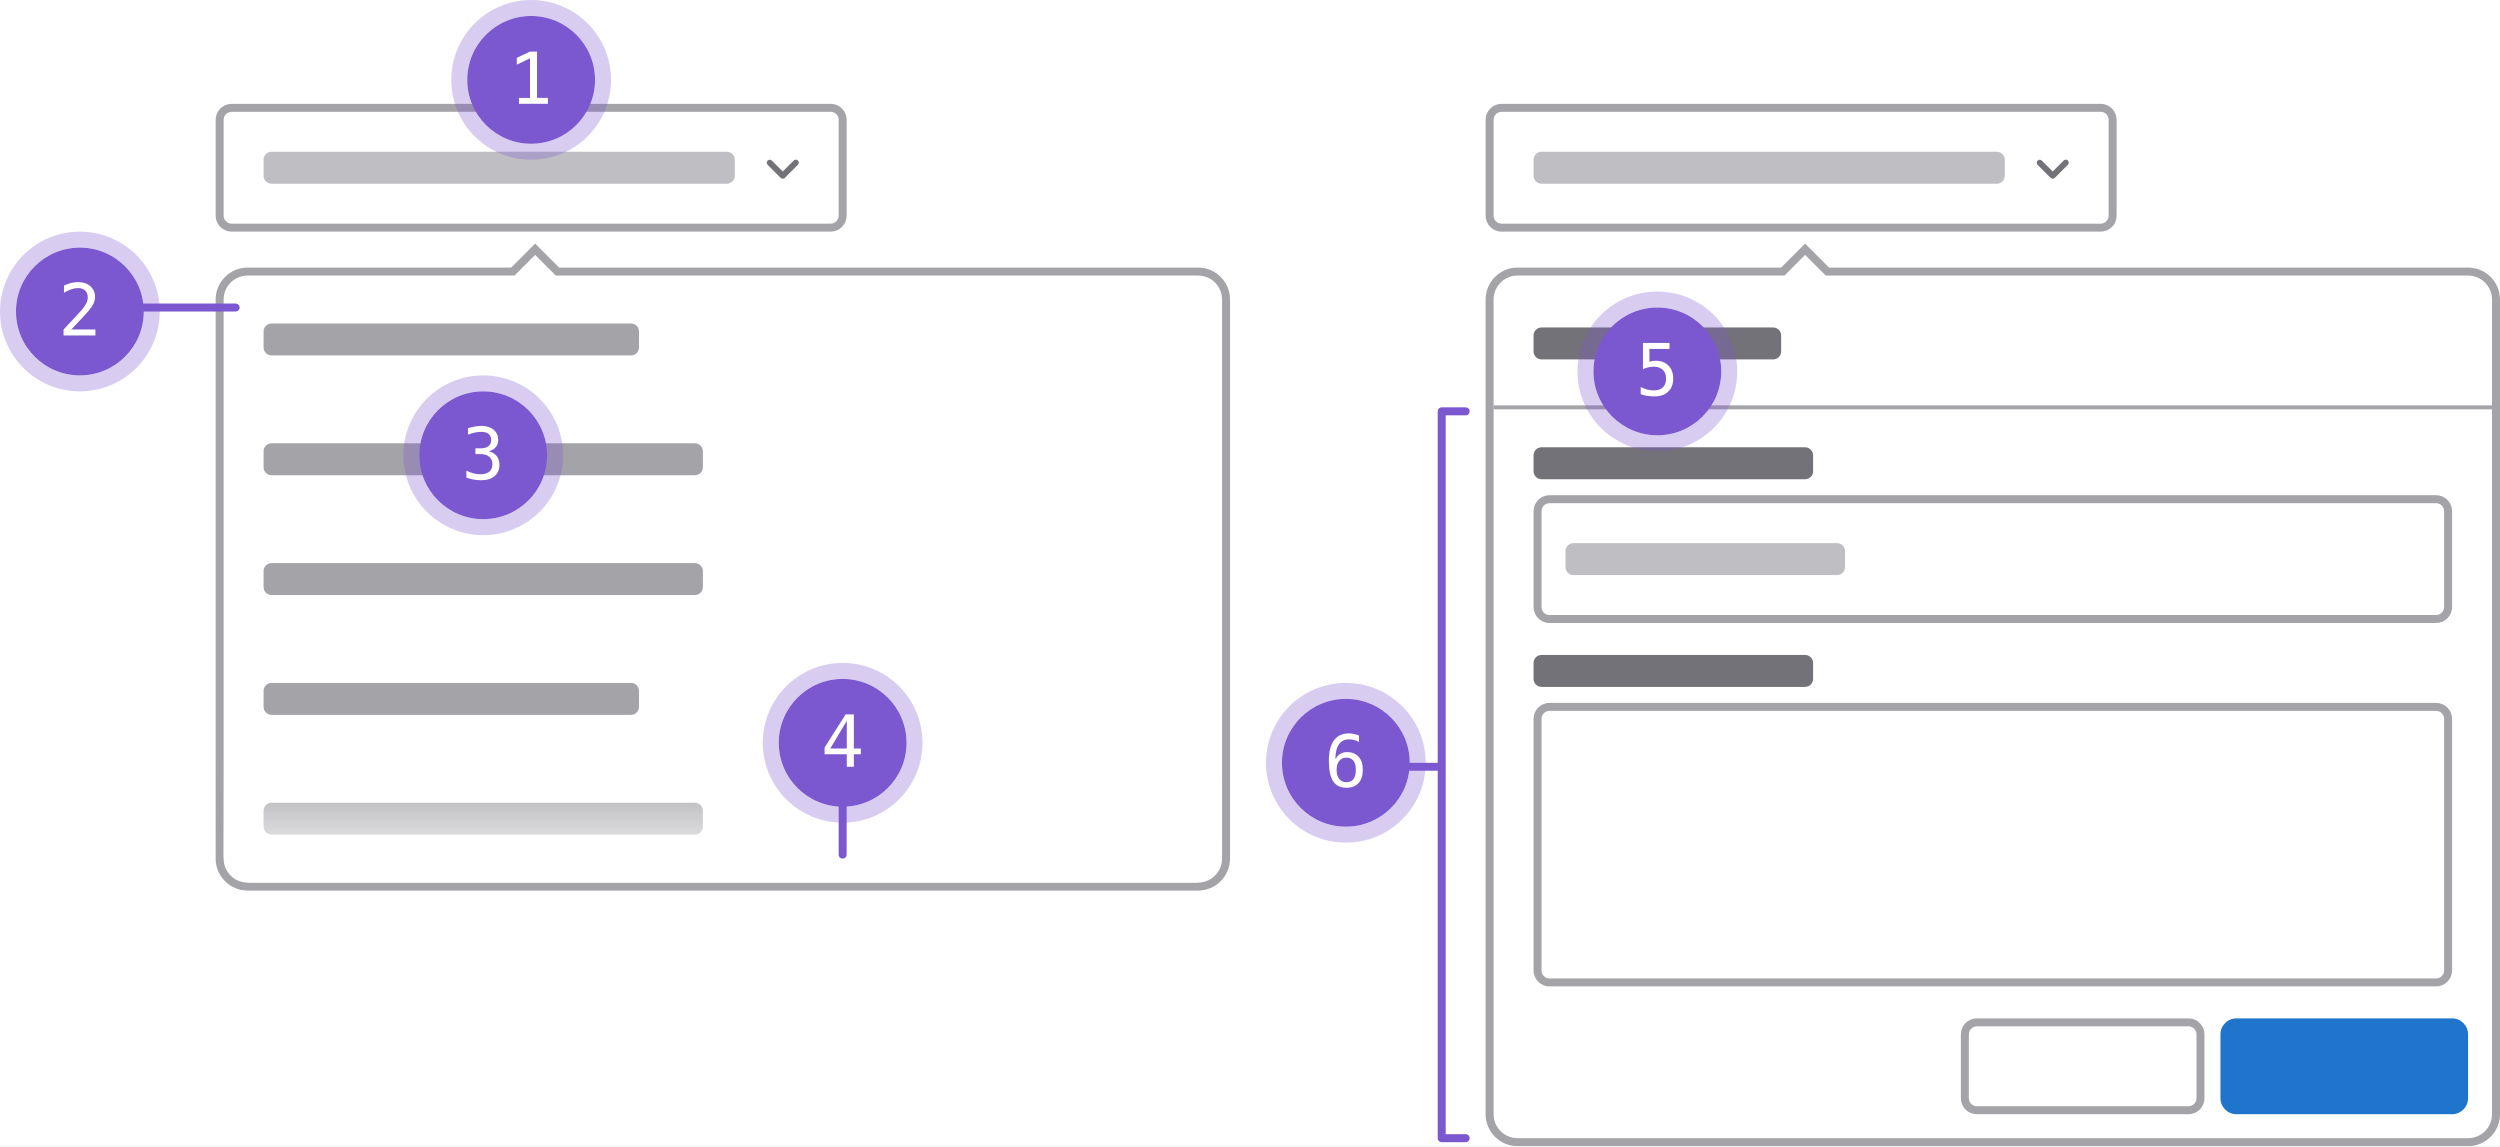
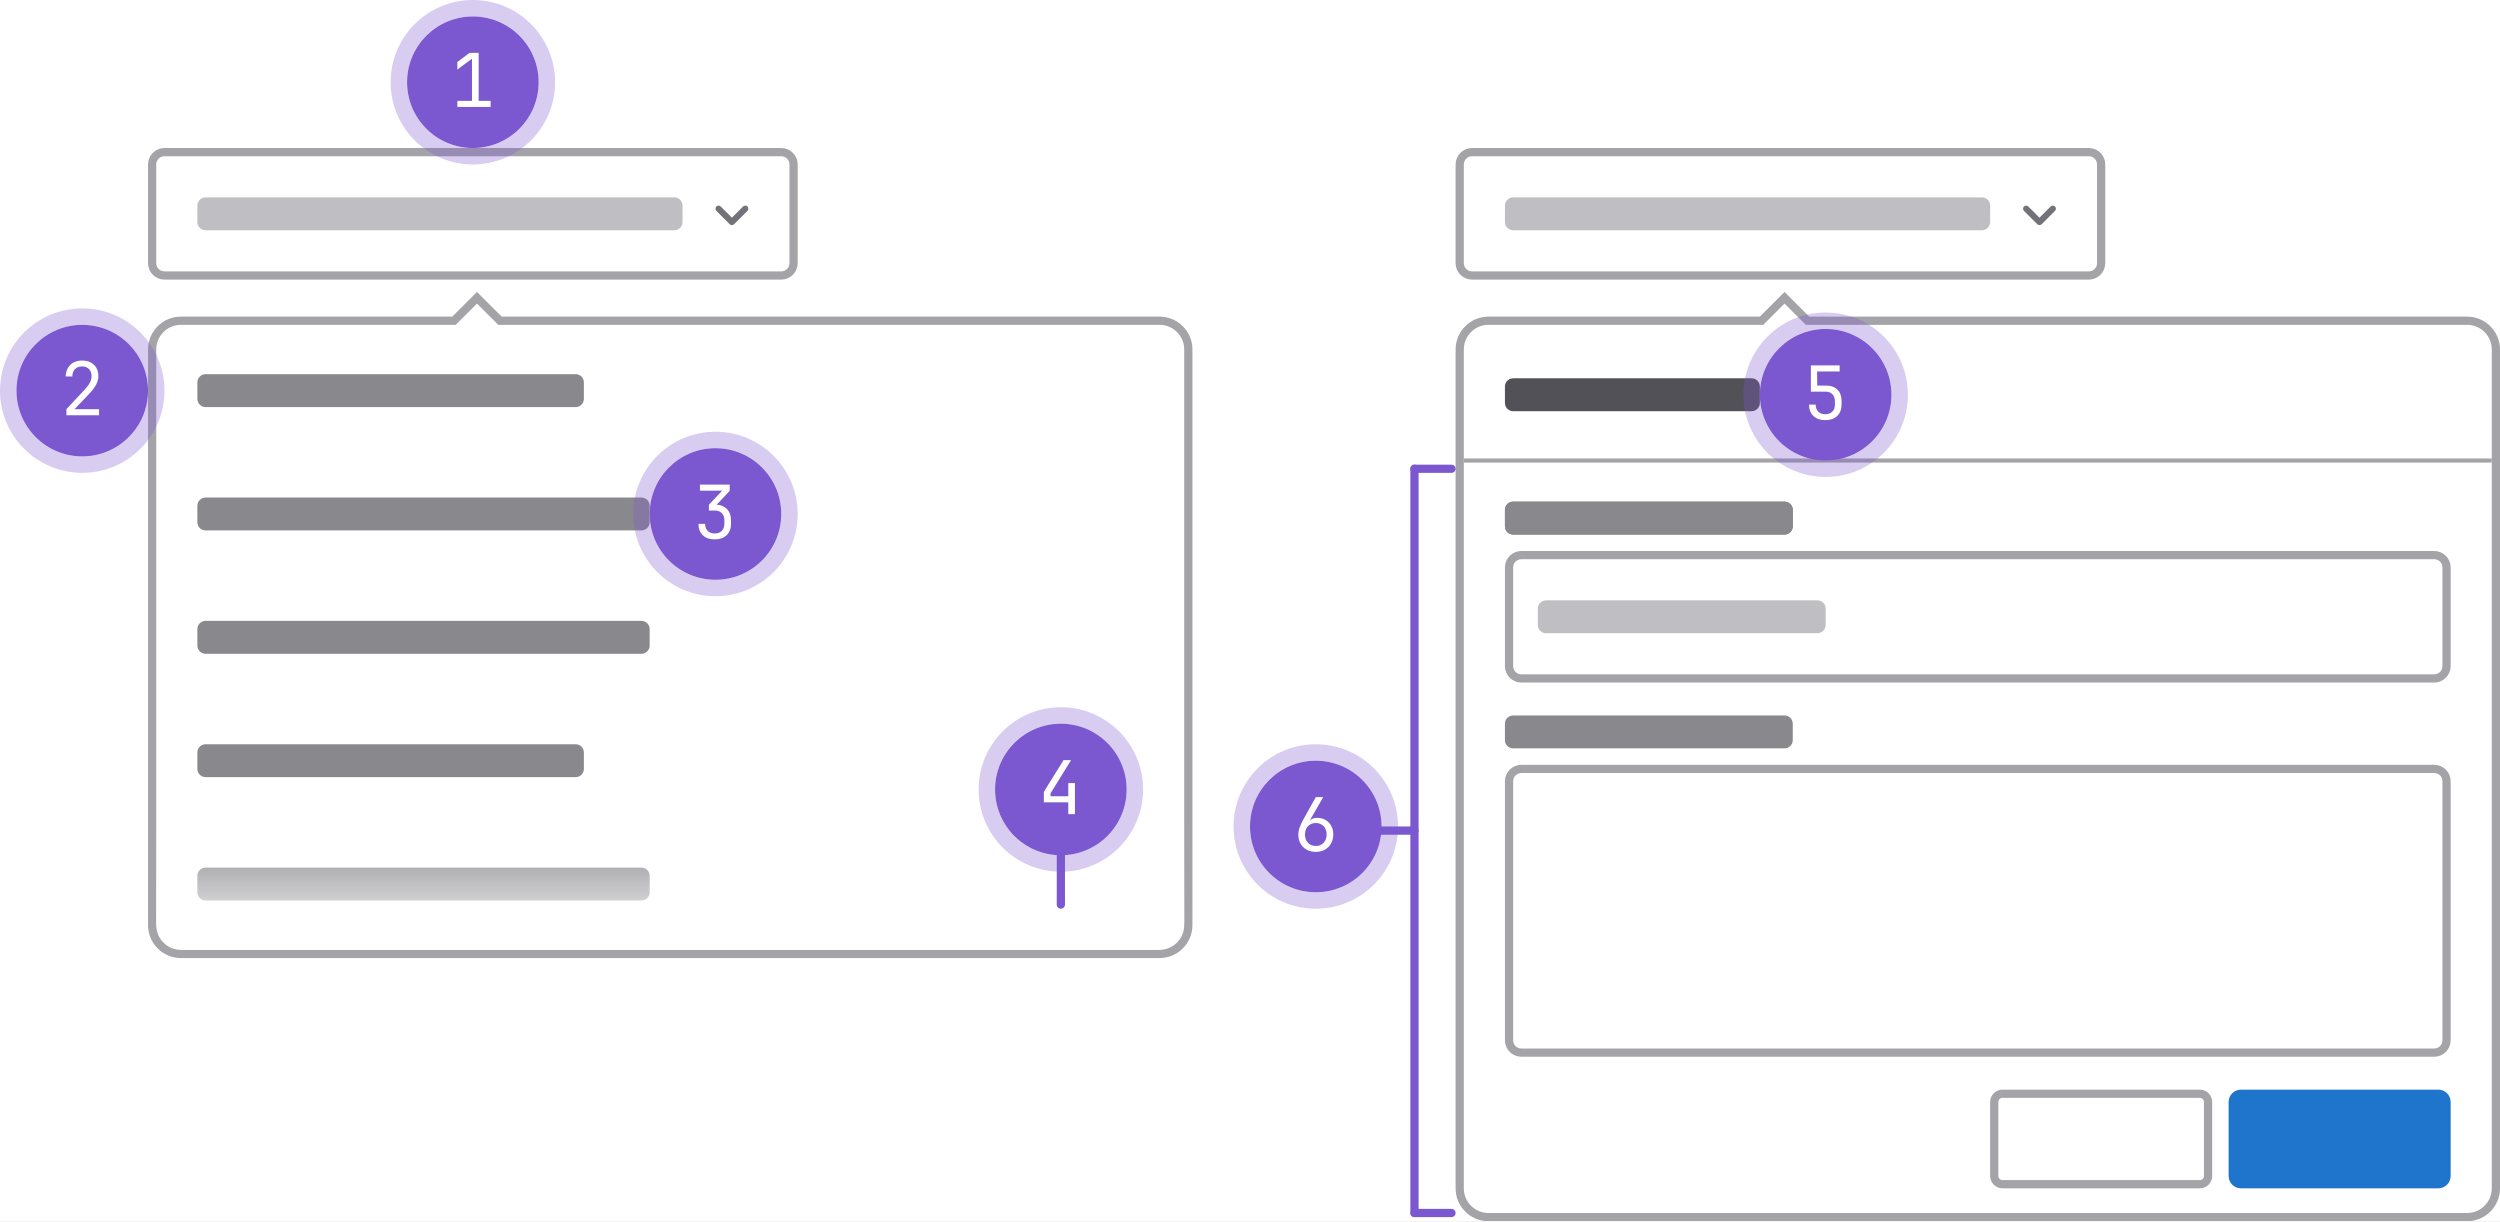
- <svg xmlns="http://www.w3.org/2000/svg" width="626" height="287" viewBox="0 0 626 287" fill="none">
-   <g clip-path="url(#dropdown-disclosure-structure__a)">
-     <path fill="#fff" d="M0 0h626v287H0z" />
-     <mask id="dropdown-disclosure-structure__b" fill="#fff">
-       <path fill-rule="evenodd" clip-rule="evenodd" d="m128 67 6-6 6 6h160a8 8 0 0 1 8 8v140a8 8 0 0 1-8 8H62a8 8 0 0 1-8-8V75a8 8 0 0 1 8-8h66Z" />
+ <svg xmlns="http://www.w3.org/2000/svg" width="608" height="297" viewBox="0 0 608 297" fill="none">
+   <g clip-path="url(#clip0_13835_23016)">
+     <rect width="608" height="297" fill="white" />
+     <mask id="path-1-inside-1_13835_23016" fill="white">
+       <path fill-rule="evenodd" clip-rule="evenodd" d="M428 77L434 71L440 77H600C604.418 77 608 80.582 608 85V289C608 293.418 604.418 297 600 297H362C357.582 297 354 293.418 354 289V85C354 80.582 357.582 77 362 77H428Z" />
    </mask>
-     <path fill-rule="evenodd" clip-rule="evenodd" d="m128 67 6-6 6 6h160a8 8 0 0 1 8 8v140a8 8 0 0 1-8 8H62a8 8 0 0 1-8-8V75a8 8 0 0 1 8-8h66Z" fill="#fff" />
-     <path d="m134 61 1.414-1.414L134 58.172l-1.414 1.414L134 61Zm-6 6v2h.828l.586-.586L128 67Zm12 0-1.414 1.414.586.586H140v-2Zm-7.414-7.414-6 6 2.828 2.828 6-6-2.828-2.828Zm8.828 6-6-6-2.828 2.828 6 6 2.828-2.828ZM140 69h160v-4H140v4Zm160 0a6 6 0 0 1 6 6h4c0-5.523-4.477-10-10-10v4Zm6 6v140h4V75h-4Zm0 140a6 6 0 0 1-6 6v4c5.523 0 10-4.477 10-10h-4Zm-6 6H62v4h238v-4Zm-238 0a6 6 0 0 1-6-6h-4c0 5.523 4.477 10 10 10v-4Zm-6-6V75h-4v140h4Zm0-140a6 6 0 0 1 6-6v-4c-5.523 0-10 4.477-10 10h4Zm6-6h66v-4H62v4Z" fill="#A4A3A8" mask="url(#dropdown-disclosure-structure__b)" />
-     <rect x="58" y="71" width="246" height="28" rx="3" fill="#fff" />
-     <rect x="66" y="81" width="94" height="8" rx="2" fill="#A4A3A8" />
-     <rect x="58" y="101" width="246" height="28" rx="3" fill="#fff" />
-     <rect x="66" y="111" width="110" height="8" rx="2" fill="#A4A3A8" />
-     <rect x="58" y="131" width="246" height="28" rx="3" fill="#fff" />
-     <rect x="66" y="141" width="110" height="8" rx="2" fill="#A4A3A8" />
-     <rect x="66" y="171" width="94" height="8" rx="2" fill="#A4A3A8" />
-     <rect x="58" y="191" width="246" height="28" rx="3" fill="#fff" />
-     <rect x="66" y="201" width="110" height="8" rx="2" fill="#A4A3A8" />
-     <path d="M56 191h250v23a7 7 0 0 1-7 7H63a7 7 0 0 1-7-7v-23Z" fill="url(#dropdown-disclosure-structure__c)" />
-     <mask id="dropdown-disclosure-structure__d" fill="#fff">
-       <path fill-rule="evenodd" clip-rule="evenodd" d="m446 67 6-6 6 6h160a8 8 0 0 1 8 8v204a8 8 0 0 1-8 8H380a8 8 0 0 1-8-8V75a8 8 0 0 1 8-8h66Z" />
+     <path fill-rule="evenodd" clip-rule="evenodd" d="M428 77L434 71L440 77H600C604.418 77 608 80.582 608 85V289C608 293.418 604.418 297 600 297H362C357.582 297 354 293.418 354 289V85C354 80.582 357.582 77 362 77H428Z" fill="white" />
+     <path d="M434 71L435.414 69.586L434 68.172L432.586 69.586L434 71ZM428 77V79H428.828L429.414 78.414L428 77ZM440 77L438.586 78.414L439.172 79H440V77ZM432.586 69.586L426.586 75.586L429.414 78.414L435.414 72.414L432.586 69.586ZM441.414 75.586L435.414 69.586L432.586 72.414L438.586 78.414L441.414 75.586ZM440 79H600V75H440V79ZM600 79C603.314 79 606 81.686 606 85H610C610 79.477 605.523 75 600 75V79ZM606 85V289H610V85H606ZM606 289C606 292.314 603.314 295 600 295V299C605.523 299 610 294.523 610 289H606ZM600 295H362V299H600V295ZM362 295C358.686 295 356 292.314 356 289H352C352 294.523 356.477 299 362 299V295ZM356 289V85H352V289H356ZM356 85C356 81.686 358.686 79 362 79V75C356.477 75 352 79.477 352 85H356ZM362 79H428V75H362V79Z" fill="#A4A3A8" mask="url(#path-1-inside-1_13835_23016)" />
+     <rect x="485" y="266" width="52" height="22" rx="2" fill="white" />
+     <rect x="485" y="266" width="52" height="22" rx="2" stroke="#A4A3A8" stroke-width="2" />
+     <rect x="542" y="265" width="54" height="24" rx="3" fill="#1F75CB" />
+     <path d="M356 112H606" stroke="#A4A3A8" />
+     <rect x="367" y="187" width="228" height="69" rx="3" fill="white" />
+     <rect x="367" y="187" width="228" height="69" rx="3" stroke="#A4A3A8" stroke-width="2" />
+     <rect x="366" y="122" width="70" height="8" rx="2" fill="#737278" />
+     <rect x="366" y="174" width="70" height="8" rx="2" fill="#89888D" />
+     <rect x="367" y="135" width="228" height="30" rx="3" fill="white" />
+     <rect x="374" y="146" width="70" height="8" rx="2" fill="#BFBFC3" />
+     <rect x="367" y="135" width="228" height="30" rx="3" stroke="#A4A3A8" stroke-width="2" />
+     <rect x="366" y="122" width="70" height="8" rx="2" fill="#89888D" />
+     <rect x="366" y="92" width="62" height="8" rx="2" fill="#535158" />
+     <rect x="355" y="37" width="156" height="30" rx="3" fill="white" />
+     <rect x="366" y="48" width="118" height="8" rx="2" fill="#BFBFC3" />
+     <path fill-rule="evenodd" clip-rule="evenodd" d="M492.22 50.22C492.513 49.927 492.987 49.927 493.28 50.22L496 52.939L498.72 50.22C499.013 49.927 499.487 49.927 499.78 50.22C500.073 50.513 500.073 50.987 499.78 51.28L496.53 54.53C496.237 54.823 495.763 54.823 495.47 54.53L492.22 51.28C491.927 50.987 491.927 50.513 492.22 50.22Z" fill="#737278" />
+     <rect x="355" y="37" width="156" height="30" rx="3" stroke="#A4A3A8" stroke-width="2" />
+     <mask id="path-16-inside-2_13835_23016" fill="white">
+       <path fill-rule="evenodd" clip-rule="evenodd" d="M110 77L116 71L122 77H282C286.418 77 290 80.582 290 85V225C290 229.418 286.418 233 282 233H44C39.582 233 36 229.418 36 225V85C36 80.582 39.582 77 44 77H110Z" />
    </mask>
-     <path fill-rule="evenodd" clip-rule="evenodd" d="m446 67 6-6 6 6h160a8 8 0 0 1 8 8v204a8 8 0 0 1-8 8H380a8 8 0 0 1-8-8V75a8 8 0 0 1 8-8h66Z" fill="#fff" />
-     <path d="m452 61 1.414-1.414L452 58.172l-1.414 1.414L452 61Zm-6 6v2h.828l.586-.586L446 67Zm12 0-1.414 1.414.586.586H458v-2Zm-7.414-7.414-6 6 2.828 2.828 6-6-2.828-2.828Zm8.828 6-6-6-2.828 2.828 6 6 2.828-2.828ZM458 69h160v-4H458v4Zm160 0a6 6 0 0 1 6 6h4c0-5.523-4.477-10-10-10v4Zm6 6v204h4V75h-4Zm0 204a6 6 0 0 1-6 6v4c5.523 0 10-4.477 10-10h-4Zm-6 6H380v4h238v-4Zm-238 0a6 6 0 0 1-6-6h-4c0 5.523 4.477 10 10 10v-4Zm-6-6V75h-4v204h4Zm0-204a6 6 0 0 1 6-6v-4c-5.523 0-10 4.477-10 10h4Zm6-6h66v-4h-66v4Z" fill="#A4A3A8" mask="url(#dropdown-disclosure-structure__d)" />
-     <rect x="492" y="256" width="59" height="22" rx="3" fill="#fff" stroke="#A4A3A8" stroke-width="2" />
-     <rect x="556" y="255" width="62" height="24" rx="4" fill="#1F75CB" />
-     <path d="M374 102h250" stroke="#A4A3A8" />
-     <rect x="384" y="82" width="62" height="8" rx="2" fill="#737278" />
-     <rect x="385" y="125" width="228" height="30" rx="3" fill="#fff" />
-     <rect x="392" y="136" width="70" height="8" rx="2" fill="#BFBFC3" />
-     <rect x="385" y="125" width="228" height="30" rx="3" stroke="#A4A3A8" stroke-width="2" />
-     <rect x="385" y="177" width="228" height="69" rx="3" fill="#fff" />
-     <rect x="385" y="177" width="228" height="69" rx="3" stroke="#A4A3A8" stroke-width="2" />
-     <rect x="384" y="112" width="70" height="8" rx="2" fill="#737278" />
-     <rect x="384" y="164" width="70" height="8" rx="2" fill="#737278" />
-     <rect x="55" y="27" width="156" height="30" rx="3" fill="#fff" />
-     <rect x="66" y="38" width="118" height="8" rx="2" fill="#BFBFC3" />
-     <path fill-rule="evenodd" clip-rule="evenodd" d="M192.22 40.22a.75.75 0 0 1 1.06 0l2.72 2.72 2.72-2.72a.75.75 0 1 1 1.06 1.06l-3.25 3.25a.75.75 0 0 1-1.06 0l-3.25-3.25a.75.75 0 0 1 0-1.06Z" fill="#737278" />
-     <rect x="55" y="27" width="156" height="30" rx="3" stroke="#A4A3A8" stroke-width="2" />
-     <rect x="373" y="27" width="156" height="30" rx="3" fill="#fff" />
-     <rect x="384" y="38" width="118" height="8" rx="2" fill="#BFBFC3" />
-     <path fill-rule="evenodd" clip-rule="evenodd" d="M510.22 40.22a.75.75 0 0 1 1.06 0l2.72 2.72 2.72-2.72a.75.75 0 1 1 1.06 1.06l-3.25 3.25a.75.75 0 0 1-1.06 0l-3.25-3.25a.75.75 0 0 1 0-1.06Z" fill="#737278" />
-     <rect x="373" y="27" width="156" height="30" rx="3" stroke="#A4A3A8" stroke-width="2" />
-     <path stroke="#7B58CF" stroke-width="2" stroke-linecap="round" d="M351 192h9" />
-     <path d="M367 103h-6v182h6" stroke="#7B58CF" stroke-width="2" stroke-linecap="round" stroke-linejoin="round" />
-     <circle cx="337" cy="191" r="16" fill="#7B58CF" />
-     <circle cx="337" cy="191" r="18" stroke="#7B58CF" stroke-opacity=".3" stroke-width="4" />
-     <path d="M340.287 184.168v1.635a4.708 4.708 0 0 0-1.178-.492 4.739 4.739 0 0 0-1.3-.176c-1.125 0-1.978.425-2.558 1.274-.58.844-.87 2.089-.87 3.736.281-.586.671-1.035 1.169-1.345.498-.317 1.069-.475 1.714-.475 1.265 0 2.244.39 2.935 1.169.697.774 1.046 1.872 1.046 3.296 0 1.418-.357 2.517-1.072 3.296-.715.779-1.72 1.169-3.015 1.169-1.523 0-2.639-.545-3.348-1.635-.709-1.096-1.064-2.818-1.064-5.168 0-2.215.425-3.902 1.275-5.062.855-1.166 2.091-1.749 3.708-1.749.434 0 .868.047 1.301.14.434.088.853.217 1.257.387Zm-3.164 5.546c-.756 0-1.351.272-1.784.817-.434.545-.651 1.298-.651 2.259 0 .961.217 1.714.651 2.259.433.545 1.028.817 1.784.817.785 0 1.377-.258 1.775-.773.399-.522.598-1.289.598-2.303 0-1.019-.199-1.787-.598-2.303-.398-.515-.99-.773-1.775-.773Z" fill="#fff" />
-     <circle cx="415" cy="93" r="16" fill="#7B58CF" />
-     <circle cx="415" cy="93" r="18" stroke="#7B58CF" stroke-opacity=".3" stroke-width="4" />
-     <path d="M411.396 85.878h6.645v1.494h-5.027v3.226a4 4 0 0 1 .756-.203 4.3 4.3 0 0 1 .773-.07c1.359 0 2.437.402 3.234 1.204.797.803 1.196 1.89 1.196 3.261 0 1.383-.419 2.473-1.257 3.27-.832.796-1.972 1.195-3.419 1.195-.697 0-1.336-.047-1.916-.14a7.083 7.083 0 0 1-1.547-.423v-1.801a7.457 7.457 0 0 0 1.626.659 6.66 6.66 0 0 0 1.67.21c.978 0 1.731-.257 2.259-.773.533-.515.799-1.248.799-2.197 0-.938-.275-1.667-.826-2.188-.545-.522-1.306-.783-2.285-.783-.474 0-.937.056-1.389.167a5.386 5.386 0 0 0-1.292.484v-6.592Z" fill="#fff" />
-     <path d="M211 214v-14" stroke="#7B58CF" stroke-width="2" stroke-linecap="round" stroke-linejoin="round" />
-     <circle cx="211" cy="186" r="16" fill="#7B58CF" />
-     <circle cx="211" cy="186" r="18" stroke="#7B58CF" stroke-opacity=".3" stroke-width="4" />
-     <path d="m212.037 180.495-4.14 6.935h4.14v-6.935Zm-.29-1.617h2.057v8.552h1.749v1.441h-1.749V192h-1.767v-3.129h-5.563v-1.679l5.273-8.314Z" fill="#fff" />
-     <circle cx="121" cy="114" r="16" fill="#7B58CF" />
-     <circle cx="121" cy="114" r="18" stroke="#7B58CF" stroke-opacity=".3" stroke-width="4" />
-     <path d="M122.397 112.978c.862.228 1.521.635 1.978 1.221.457.58.686 1.307.686 2.18 0 1.207-.408 2.156-1.222 2.848-.809.685-1.931 1.028-3.366 1.028-.604 0-1.219-.056-1.846-.167a11.856 11.856 0 0 1-1.846-.484v-1.766a8.57 8.57 0 0 0 1.767.694c.58.153 1.157.229 1.731.229.973 0 1.72-.22 2.242-.659.521-.44.782-1.073.782-1.899 0-.762-.261-1.365-.782-1.81-.522-.452-1.228-.677-2.119-.677h-1.353v-1.459h1.353c.815 0 1.451-.179 1.908-.536.457-.358.685-.856.685-1.494 0-.674-.214-1.19-.641-1.547-.422-.364-1.026-.545-1.811-.545-.522 0-1.061.058-1.617.176-.557.117-1.14.293-1.749.527v-1.635a22.17 22.17 0 0 1 1.889-.422 9.096 9.096 0 0 1 1.477-.14c1.277 0 2.297.322 3.059.966.767.639 1.151 1.489 1.151 2.549 0 .721-.202 1.322-.607 1.802-.398.48-.981.82-1.749 1.02Z" fill="#fff" />
-     <path stroke="#7B58CF" stroke-width="2" stroke-linecap="round" d="M34 77h25" />
-     <circle cx="20" cy="78" r="16" fill="#7B58CF" />
-     <circle cx="20" cy="78" r="18" stroke="#7B58CF" stroke-opacity=".3" stroke-width="4" />
-     <path d="M17.855 82.506h6.03V84h-7.972v-1.494a363.318 363.318 0 0 0 2.874-3.059 73.424 73.424 0 0 0 1.696-1.872c.586-.715.982-1.292 1.187-1.731.205-.446.307-.9.307-1.363 0-.732-.216-1.306-.65-1.722-.428-.416-1.017-.624-1.767-.624-.533 0-1.092.096-1.678.29a9.421 9.421 0 0 0-1.863.879V71.51a9.622 9.622 0 0 1 1.775-.65 7.12 7.12 0 0 1 1.731-.22c1.284 0 2.315.342 3.094 1.028.785.68 1.178 1.573 1.178 2.68 0 .563-.132 1.126-.396 1.688-.257.563-.68 1.184-1.265 1.863-.328.381-.806.909-1.433 1.582-.621.674-1.57 1.682-2.848 3.024Z" fill="#fff" />
-     <circle cx="133" cy="20" r="16" fill="#7B58CF" />
-     <circle cx="133" cy="20" r="18" stroke="#7B58CF" stroke-opacity=".3" stroke-width="4" />
-     <path d="M129.95 24.515h2.76V14.6l-3.305 1.59v-1.705l3.287-1.564h1.776v11.593h2.724V26h-7.242v-1.485Z" fill="#fff" />
+     <path fill-rule="evenodd" clip-rule="evenodd" d="M110 77L116 71L122 77H282C286.418 77 290 80.582 290 85V225C290 229.418 286.418 233 282 233H44C39.582 233 36 229.418 36 225V85C36 80.582 39.582 77 44 77H110Z" fill="white" />
+     <path d="M116 71L117.414 69.586L116 68.172L114.586 69.586L116 71ZM110 77V79H110.828L111.414 78.414L110 77ZM122 77L120.586 78.414L121.172 79H122V77ZM114.586 69.586L108.586 75.586L111.414 78.414L117.414 72.414L114.586 69.586ZM123.414 75.586L117.414 69.586L114.586 72.414L120.586 78.414L123.414 75.586ZM122 79H282V75H122V79ZM282 79C285.314 79 288 81.686 288 85H292C292 79.477 287.523 75 282 75V79ZM288 85V225H292V85H288ZM288 225C288 228.314 285.314 231 282 231V235C287.523 235 292 230.523 292 225H288ZM282 231H44V235H282V231ZM44 231C40.686 231 38 228.314 38 225H34C34 230.523 38.477 235 44 235V231ZM38 225V85H34V225H38ZM38 85C38 81.686 40.686 79 44 79V75C38.477 75 34 79.477 34 85H38ZM44 79H110V75H44V79Z" fill="#A4A3A8" mask="url(#path-16-inside-2_13835_23016)" />
+     <rect x="40" y="81" width="246" height="28" rx="3" fill="white" />
+     <rect x="48" y="91" width="94" height="8" rx="2" fill="#89888D" />
+     <rect x="40" y="111" width="246" height="28" rx="3" fill="white" />
+     <rect x="48" y="121" width="110" height="8" rx="2" fill="#89888D" />
+     <rect x="40" y="141" width="246" height="28" rx="3" fill="white" />
+     <rect x="48" y="151" width="110" height="8" rx="2" fill="#89888D" />
+     <rect x="48" y="181" width="94" height="8" rx="2" fill="#89888D" />
+     <rect x="40" y="201" width="246" height="28" rx="3" fill="white" />
+     <rect x="48" y="211" width="110" height="8" rx="2" fill="#89888D" />
+     <path d="M38 201H288V224C288 227.866 284.866 231 281 231H45C41.134 231 38 227.866 38 224V201Z" fill="url(#paint0_linear_13835_23016)" />
+     <rect x="37" y="37" width="156" height="30" rx="3" fill="white" />
+     <rect x="48" y="48" width="118" height="8" rx="2" fill="#BFBFC3" />
+     <path fill-rule="evenodd" clip-rule="evenodd" d="M174.22 50.22C174.513 49.927 174.987 49.927 175.28 50.22L178 52.939L180.72 50.22C181.013 49.927 181.487 49.927 181.78 50.22C182.073 50.513 182.073 50.987 181.78 51.28L178.53 54.53C178.237 54.823 177.763 54.823 177.47 54.53L174.22 51.28C173.927 50.987 173.927 50.513 174.22 50.22Z" fill="#737278" />
+     <rect x="37" y="37" width="156" height="30" rx="3" stroke="#A4A3A8" stroke-width="2" />
+     <line x1="344" y1="295" x2="344" y2="114" stroke="#7B58CF" stroke-width="2" stroke-linecap="round" />
+     <line x1="353" y1="114" x2="344" y2="114" stroke="#7B58CF" stroke-width="2" stroke-linecap="round" />
+     <line x1="353" y1="295" x2="344" y2="295" stroke="#7B58CF" stroke-width="2" stroke-linecap="round" />
+     <line x1="344" y1="202" x2="334" y2="202" stroke="#7B58CF" stroke-width="2" stroke-linecap="round" />
+     <circle cx="320" cy="201" r="16" fill="#7B58CF" />
+     <circle cx="320" cy="201" r="18" stroke="#7B58CF" stroke-opacity="0.3" stroke-width="4" />
+     <path d="M320.022 207.18C319.182 207.18 318.438 207.006 317.79 206.658C317.154 206.298 316.656 205.806 316.296 205.182C315.936 204.546 315.756 203.814 315.756 202.986C315.756 202.41 315.864 201.822 316.08 201.222C316.296 200.61 316.59 199.974 316.962 199.314L320.004 193.86H321.804L318.564 199.494L318.618 199.53C318.774 199.326 319.008 199.17 319.32 199.062C319.632 198.954 319.974 198.9 320.346 198.9C321.126 198.9 321.804 199.074 322.38 199.422C322.968 199.758 323.424 200.226 323.748 200.826C324.084 201.426 324.252 202.122 324.252 202.914C324.252 203.754 324.072 204.498 323.712 205.146C323.352 205.782 322.854 206.28 322.218 206.64C321.594 207 320.862 207.18 320.022 207.18ZM320.004 205.74C320.532 205.74 320.988 205.626 321.372 205.398C321.768 205.158 322.074 204.828 322.29 204.408C322.518 203.988 322.632 203.502 322.632 202.95C322.632 202.398 322.518 201.912 322.29 201.492C322.074 201.072 321.768 200.748 321.372 200.52C320.988 200.28 320.532 200.16 320.004 200.16C319.488 200.16 319.032 200.28 318.636 200.52C318.24 200.748 317.928 201.072 317.7 201.492C317.484 201.912 317.376 202.398 317.376 202.95C317.376 203.502 317.484 203.988 317.7 204.408C317.928 204.828 318.24 205.158 318.636 205.398C319.032 205.626 319.488 205.74 320.004 205.74Z" fill="white" />
+     <circle cx="444" cy="96" r="16" fill="#7B58CF" />
+     <circle cx="444" cy="96" r="18" stroke="#7B58CF" stroke-opacity="0.3" stroke-width="4" />
+     <path d="M443.896 102.18C442.684 102.18 441.724 101.844 441.016 101.172C440.308 100.488 439.954 99.564 439.954 98.4H441.574C441.574 99.12 441.784 99.69 442.204 100.11C442.624 100.53 443.194 100.74 443.914 100.74C444.634 100.74 445.204 100.53 445.624 100.11C446.044 99.69 446.254 99.12 446.254 98.4V97.59C446.254 96.87 446.05 96.3 445.642 95.88C445.234 95.46 444.682 95.25 443.986 95.25H440.404V88.86H447.406V90.336H441.916L441.952 93.774H444.076C445.288 93.774 446.224 94.11 446.884 94.782C447.544 95.442 447.874 96.378 447.874 97.59V98.4C447.874 99.564 447.514 100.488 446.794 101.172C446.086 101.844 445.12 102.18 443.896 102.18Z" fill="white" />
+     <line x1="258" y1="220" x2="258" y2="208" stroke="#7B58CF" stroke-width="2" stroke-linecap="round" />
+     <circle cx="258" cy="192" r="16" fill="#7B58CF" />
+     <circle cx="258" cy="192" r="18" stroke="#7B58CF" stroke-opacity="0.3" stroke-width="4" />
+     <path d="M259.804 198V195.12H253.864V192.582L258.652 184.86H260.488L255.484 192.942V193.644H259.804V190.44H261.424V198H259.804Z" fill="white" />
+     <circle cx="174" cy="125" r="16" fill="#7B58CF" />
+     <circle cx="174" cy="125" r="18" stroke="#7B58CF" stroke-opacity="0.3" stroke-width="4" />
+     <path d="M173.806 131.18C172.594 131.18 171.634 130.844 170.926 130.172C170.218 129.488 169.864 128.564 169.864 127.4H171.484C171.484 128.12 171.694 128.69 172.114 129.11C172.534 129.53 173.104 129.74 173.824 129.74C174.544 129.74 175.114 129.53 175.534 129.11C175.954 128.69 176.164 128.12 176.164 127.4V126.5C176.164 125.78 175.954 125.21 175.534 124.79C175.114 124.37 174.544 124.16 173.824 124.16H172.402V122.756L175.624 119.336H170.224V117.86H177.46V119.372L173.86 123.206V122.72C175.072 122.72 176.026 123.062 176.722 123.746C177.43 124.418 177.784 125.336 177.784 126.5V127.4C177.784 128.564 177.424 129.488 176.704 130.172C175.996 130.844 175.03 131.18 173.806 131.18Z" fill="white" />
+     <circle cx="20" cy="95" r="16" fill="#7B58CF" />
+     <circle cx="20" cy="95" r="18" stroke="#7B58CF" stroke-opacity="0.3" stroke-width="4" />
+     <path d="M16.151 101V99.506L20.526 94.826C21.162 94.154 21.611 93.554 21.875 93.026C22.14 92.498 22.271 91.982 22.271 91.478C22.271 90.758 22.061 90.188 21.642 89.768C21.233 89.336 20.675 89.12 19.968 89.12C19.235 89.12 18.654 89.342 18.221 89.786C17.802 90.218 17.591 90.806 17.591 91.55H15.972C15.995 90.758 16.175 90.074 16.512 89.498C16.848 88.91 17.309 88.46 17.898 88.148C18.485 87.836 19.175 87.68 19.968 87.68C20.784 87.68 21.485 87.836 22.073 88.148C22.662 88.46 23.117 88.904 23.442 89.48C23.765 90.044 23.927 90.716 23.927 91.496C23.927 92.12 23.753 92.78 23.405 93.476C23.07 94.172 22.488 94.952 21.66 95.816L18.113 99.524H24.09V101H16.151Z" fill="white" />
+     <circle cx="115" cy="20" r="16" fill="#7B58CF" />
+     <circle cx="115" cy="20" r="18" stroke="#7B58CF" stroke-opacity="0.3" stroke-width="4" />
+     <path d="M111.224 26V24.524H114.788V14.264L111.224 16.928V15.074L114.194 12.86H116.408V24.524H119.324V26H111.224Z" fill="white" />
  </g>
  <defs>
-     <linearGradient id="dropdown-disclosure-structure__c" x1="181" y1="191" x2="181" y2="221" gradientUnits="userSpaceOnUse">
-       <stop stop-color="#fff" stop-opacity="0" />
-       <stop offset="1" stop-color="#fff" />
+     <linearGradient id="paint0_linear_13835_23016" x1="163" y1="201" x2="163" y2="231" gradientUnits="userSpaceOnUse">
+       <stop stop-color="white" stop-opacity="0" />
+       <stop offset="1" stop-color="white" />
    </linearGradient>
-     <clipPath id="dropdown-disclosure-structure__a">
-       <path fill="#fff" d="M0 0h626v287H0z" />
+     <clipPath id="clip0_13835_23016">
+       <rect width="608" height="297" fill="white" />
    </clipPath>
  </defs>
</svg>
